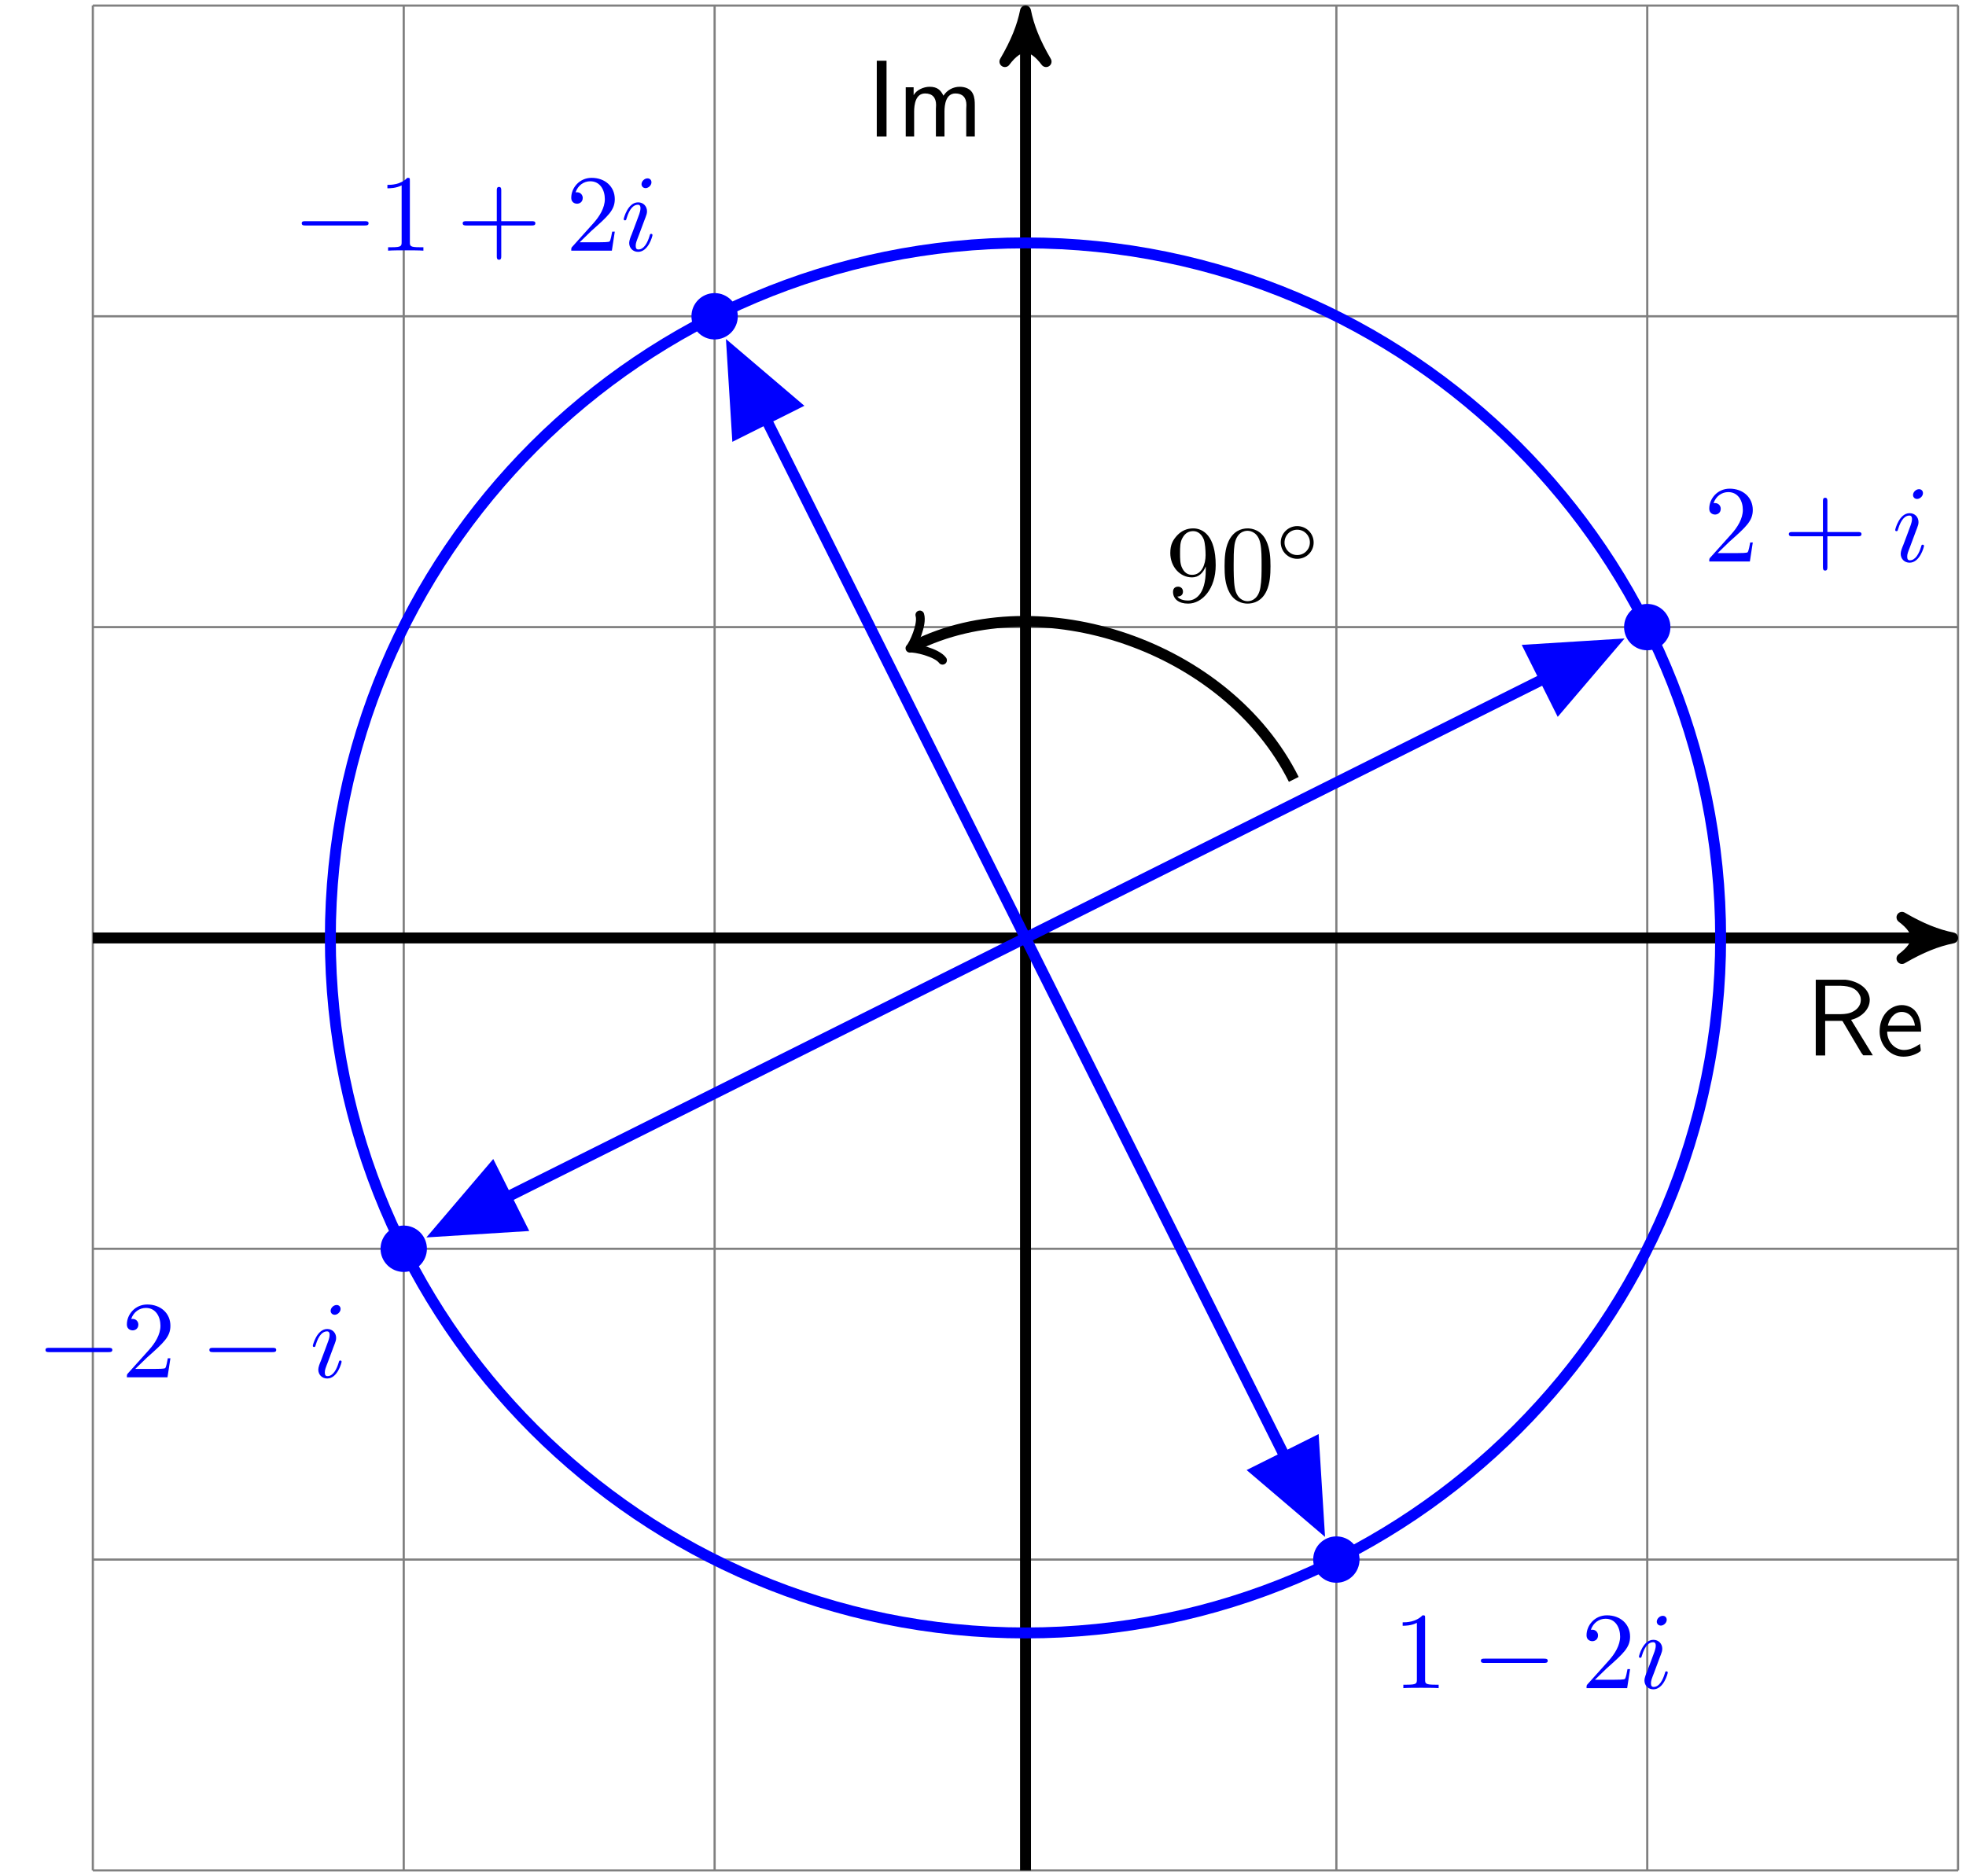
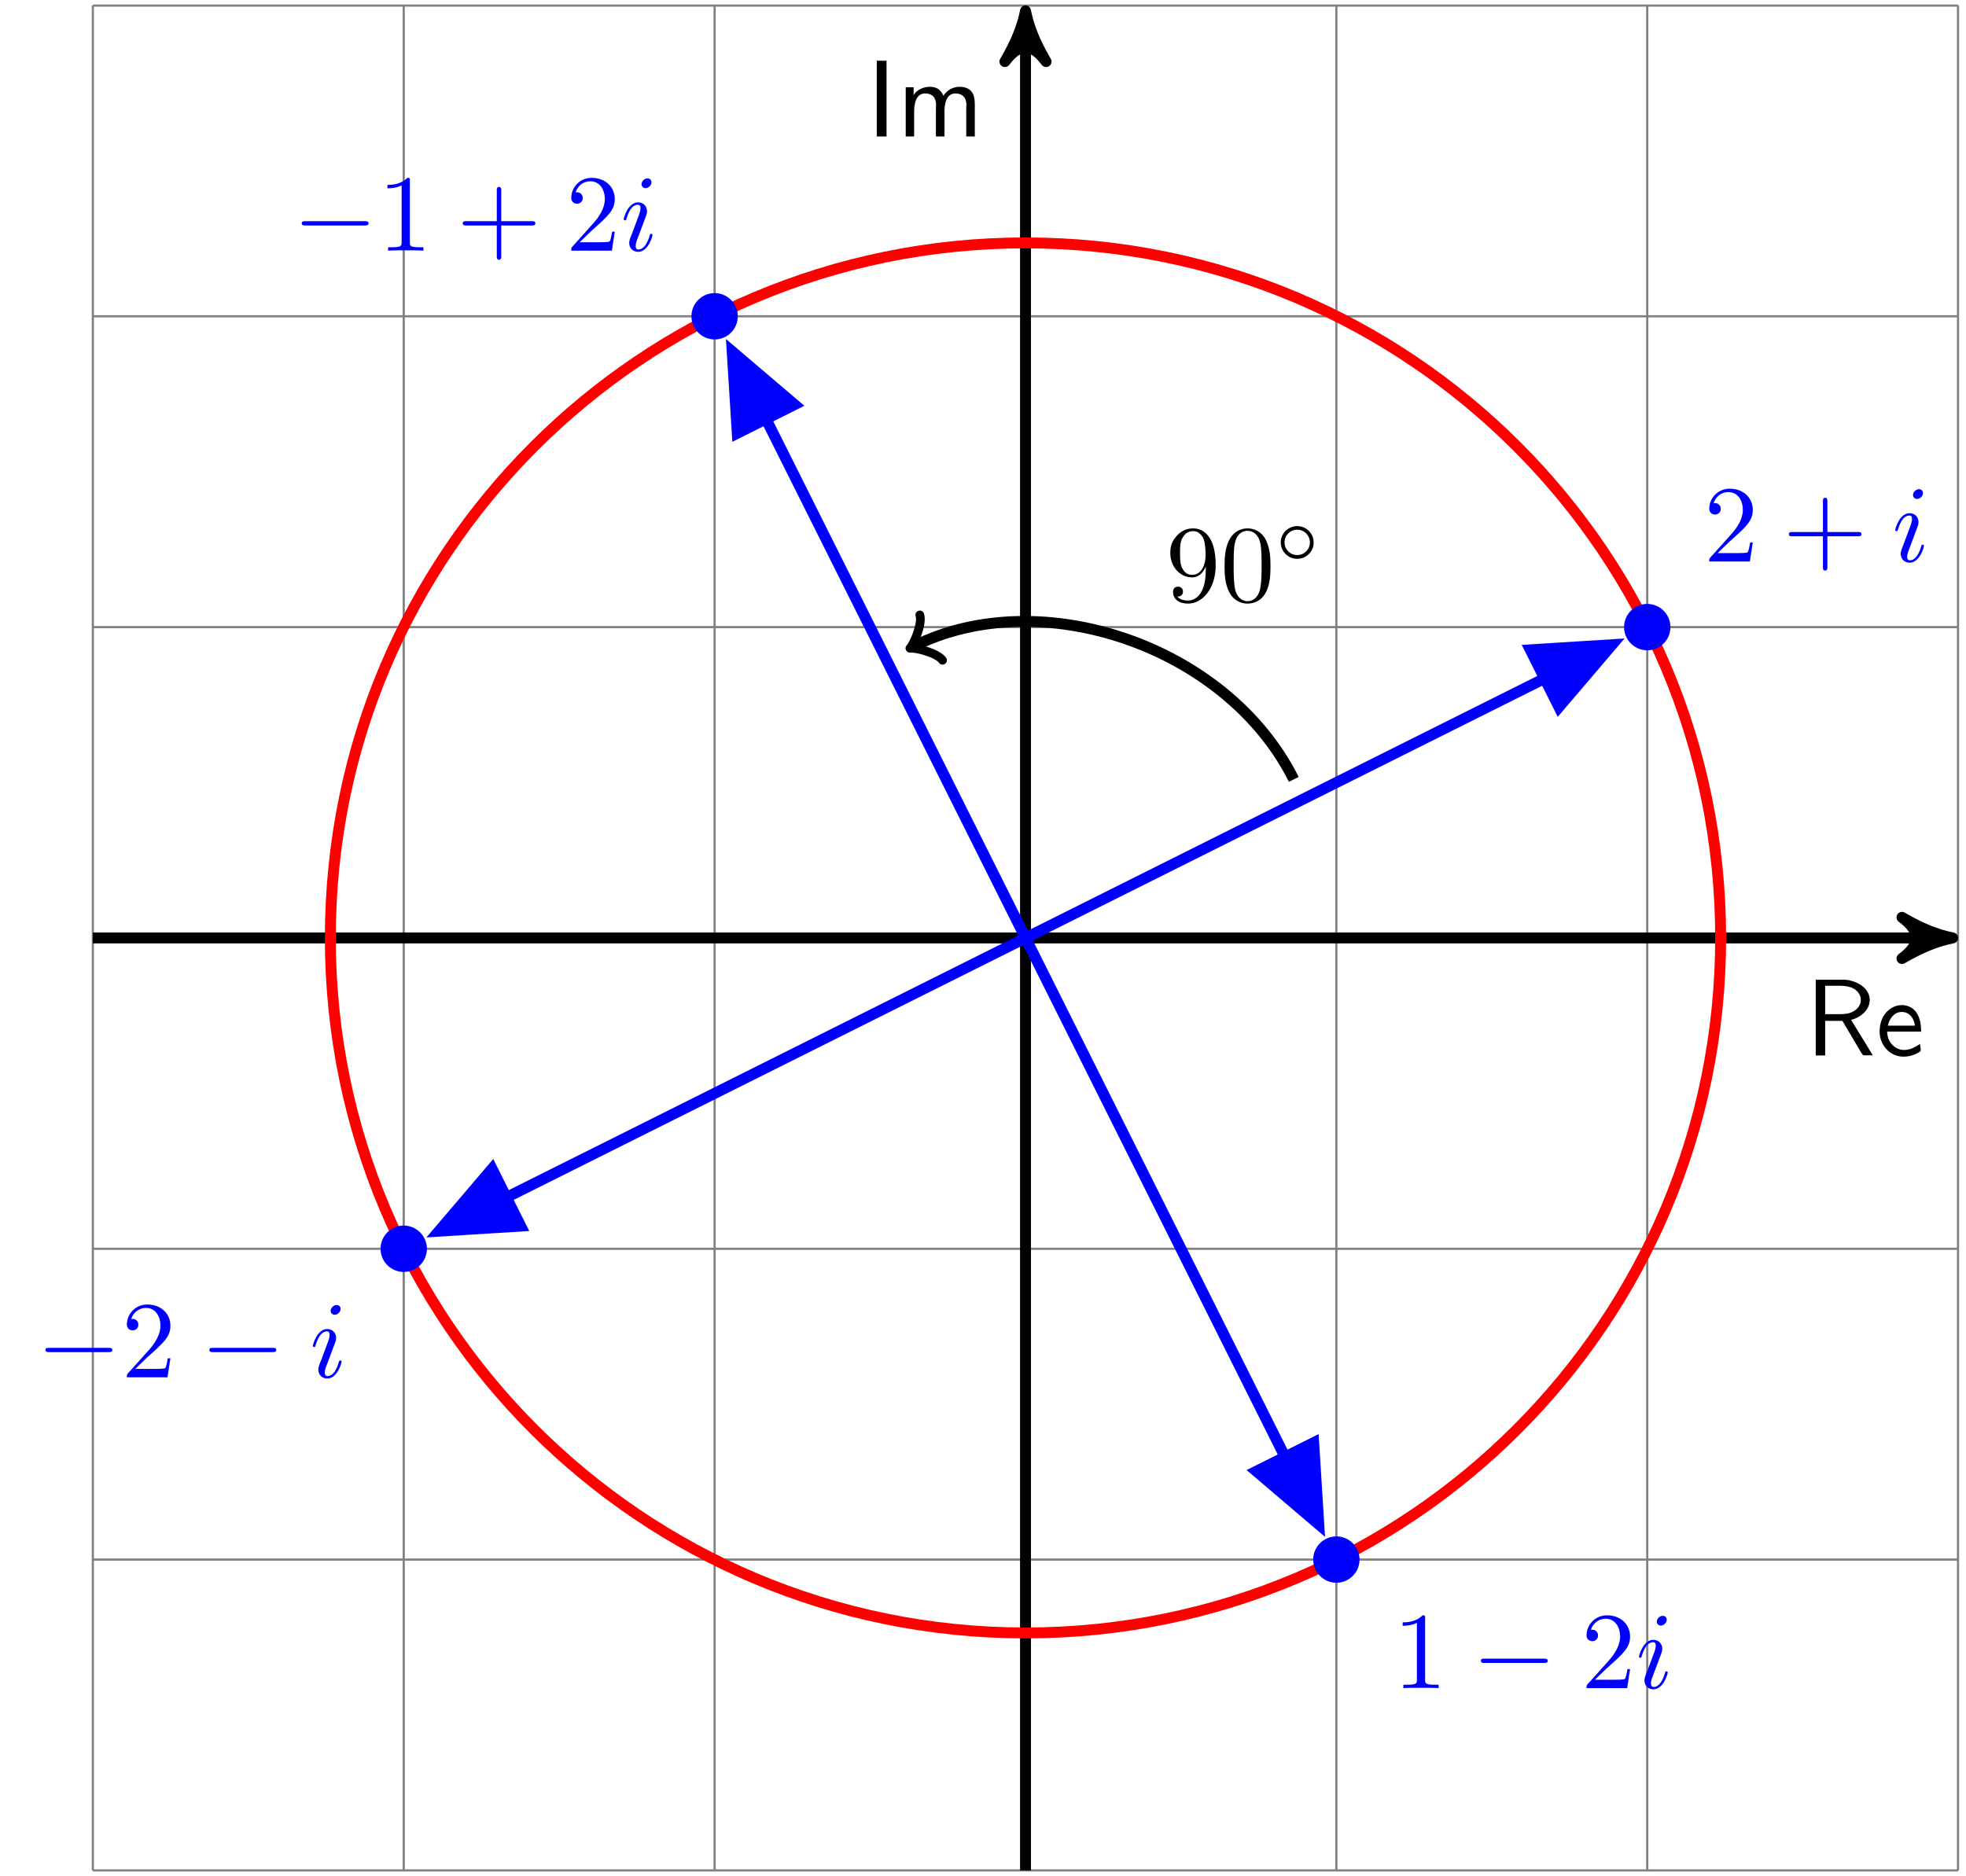
<svg xmlns="http://www.w3.org/2000/svg" xmlns:xlink="http://www.w3.org/1999/xlink" width="179.263" height="171.075" viewBox="0 0 179.263 171.075">
  <defs>
    <g>
      <g id="glyph-0-0">
        <path d="M 0.953 -6.922 L 0.953 -0.016 L 1.812 -0.016 L 1.812 -3.172 L 3.266 -3.172 L 3.391 -3.156 L 5.109 -0.25 L 5.281 -0.031 L 6.156 -0.031 L 4.172 -3.266 C 5.016 -3.453 5.875 -4.156 5.875 -5.078 L 5.875 -5.156 C 5.797 -6.234 4.656 -6.828 3.656 -6.922 C 3.516 -6.922 3.375 -6.922 3.234 -6.922 Z M 1.812 -3.781 L 1.812 -6.375 L 2.953 -6.375 C 3.672 -6.375 4.641 -6.328 5 -5.438 C 5.047 -5.328 5.062 -5.203 5.062 -5.078 C 5.062 -4.516 4.641 -4.094 4.094 -3.906 C 3.734 -3.781 3.344 -3.781 2.953 -3.781 Z M 1.812 -3.781 " />
      </g>
      <g id="glyph-0-1">
        <path d="M 4.031 -1.062 C 3.531 -0.75 3.125 -0.516 2.562 -0.516 C 1.781 -0.516 1.031 -1.203 1.031 -2.188 L 4.125 -2.188 C 4.125 -2.875 4.016 -3.625 3.531 -4.141 C 3.219 -4.453 2.797 -4.609 2.359 -4.609 C 1.812 -4.609 1.312 -4.344 0.953 -3.953 C 0.531 -3.484 0.344 -2.844 0.344 -2.219 L 0.344 -2.172 C 0.344 -1 1.25 0.094 2.516 0.094 C 3.016 0.094 3.516 -0.047 3.938 -0.312 C 4 -0.375 4.094 -0.391 4.094 -0.484 C 4.094 -0.672 4.031 -0.875 4.031 -1.062 Z M 1.094 -2.734 C 1.219 -3.344 1.656 -3.984 2.359 -3.984 C 3.062 -3.984 3.484 -3.406 3.562 -2.734 Z M 1.094 -2.734 " />
      </g>
      <g id="glyph-0-2">
        <path d="M 0.938 -6.922 L 0.938 -0.016 L 1.828 -0.016 L 1.828 -6.922 Z M 0.938 -6.922 " />
      </g>
      <g id="glyph-0-3">
        <path d="M 1.531 -3.781 L 1.531 -4.5 L 0.812 -4.5 L 0.812 -0.016 L 1.578 -0.016 L 1.578 -2.281 C 1.578 -2.906 1.703 -3.938 2.578 -3.938 C 3.234 -3.938 3.578 -3.562 3.578 -2.891 C 3.578 -2.766 3.562 -2.641 3.562 -2.516 L 3.562 -0.016 L 4.344 -0.016 L 4.344 -2.281 C 4.344 -2.906 4.469 -3.938 5.344 -3.938 C 5.984 -3.938 6.344 -3.562 6.344 -2.891 C 6.344 -2.766 6.328 -2.641 6.328 -2.516 L 6.328 -0.016 L 7.109 -0.016 L 7.109 -2.859 C 7.109 -3.219 7.094 -3.578 6.938 -3.906 C 6.734 -4.359 6.234 -4.547 5.734 -4.547 C 5.156 -4.547 4.594 -4.266 4.25 -3.734 C 4 -4.234 3.703 -4.547 2.984 -4.547 C 2.438 -4.547 1.781 -4.25 1.531 -3.781 Z M 1.531 -3.781 " />
      </g>
      <g id="glyph-1-0">
        <path d="M 1.266 -0.766 L 2.328 -1.797 C 3.875 -3.172 4.469 -3.703 4.469 -4.703 C 4.469 -5.844 3.578 -6.641 2.359 -6.641 C 1.234 -6.641 0.5 -5.719 0.5 -4.828 C 0.5 -4.281 1 -4.281 1.031 -4.281 C 1.203 -4.281 1.547 -4.391 1.547 -4.812 C 1.547 -5.062 1.359 -5.328 1.016 -5.328 C 0.938 -5.328 0.922 -5.328 0.891 -5.312 C 1.109 -5.969 1.656 -6.328 2.234 -6.328 C 3.141 -6.328 3.562 -5.516 3.562 -4.703 C 3.562 -3.906 3.078 -3.125 2.516 -2.5 L 0.609 -0.375 C 0.5 -0.266 0.5 -0.234 0.5 0 L 4.203 0 L 4.469 -1.734 L 4.234 -1.734 C 4.172 -1.438 4.109 -1 4 -0.844 C 3.938 -0.766 3.281 -0.766 3.062 -0.766 Z M 1.266 -0.766 " />
      </g>
      <g id="glyph-1-1">
        <path d="M 4.078 -2.297 L 6.859 -2.297 C 7 -2.297 7.188 -2.297 7.188 -2.5 C 7.188 -2.688 7 -2.688 6.859 -2.688 L 4.078 -2.688 L 4.078 -5.484 C 4.078 -5.625 4.078 -5.812 3.875 -5.812 C 3.672 -5.812 3.672 -5.625 3.672 -5.484 L 3.672 -2.688 L 0.891 -2.688 C 0.75 -2.688 0.562 -2.688 0.562 -2.5 C 0.562 -2.297 0.75 -2.297 0.891 -2.297 L 3.672 -2.297 L 3.672 0.5 C 3.672 0.641 3.672 0.828 3.875 0.828 C 4.078 0.828 4.078 0.641 4.078 0.5 Z M 4.078 -2.297 " />
      </g>
      <g id="glyph-1-2">
        <path d="M 2.938 -6.375 C 2.938 -6.625 2.938 -6.641 2.703 -6.641 C 2.078 -6 1.203 -6 0.891 -6 L 0.891 -5.688 C 1.094 -5.688 1.672 -5.688 2.188 -5.953 L 2.188 -0.781 C 2.188 -0.422 2.156 -0.312 1.266 -0.312 L 0.953 -0.312 L 0.953 0 C 1.297 -0.031 2.156 -0.031 2.562 -0.031 C 2.953 -0.031 3.828 -0.031 4.172 0 L 4.172 -0.312 L 3.859 -0.312 C 2.953 -0.312 2.938 -0.422 2.938 -0.781 Z M 2.938 -6.375 " />
      </g>
      <g id="glyph-1-3">
        <path d="M 3.656 -3.172 L 3.656 -2.844 C 3.656 -0.516 2.625 -0.062 2.047 -0.062 C 1.875 -0.062 1.328 -0.078 1.062 -0.422 C 1.5 -0.422 1.578 -0.703 1.578 -0.875 C 1.578 -1.188 1.344 -1.328 1.125 -1.328 C 0.969 -1.328 0.672 -1.25 0.672 -0.859 C 0.672 -0.188 1.203 0.219 2.047 0.219 C 3.344 0.219 4.562 -1.141 4.562 -3.281 C 4.562 -5.969 3.406 -6.641 2.516 -6.641 C 1.969 -6.641 1.484 -6.453 1.062 -6.016 C 0.641 -5.562 0.422 -5.141 0.422 -4.391 C 0.422 -3.156 1.297 -2.172 2.406 -2.172 C 3.016 -2.172 3.422 -2.594 3.656 -3.172 Z M 2.422 -2.406 C 2.266 -2.406 1.797 -2.406 1.5 -3.031 C 1.312 -3.406 1.312 -3.891 1.312 -4.391 C 1.312 -4.922 1.312 -5.391 1.531 -5.766 C 1.797 -6.266 2.172 -6.391 2.516 -6.391 C 2.984 -6.391 3.312 -6.047 3.484 -5.609 C 3.594 -5.281 3.641 -4.656 3.641 -4.203 C 3.641 -3.375 3.297 -2.406 2.422 -2.406 Z M 2.422 -2.406 " />
      </g>
      <g id="glyph-1-4">
        <path d="M 4.578 -3.188 C 4.578 -3.984 4.531 -4.781 4.188 -5.516 C 3.734 -6.484 2.906 -6.641 2.5 -6.641 C 1.891 -6.641 1.172 -6.375 0.75 -5.453 C 0.438 -4.766 0.391 -3.984 0.391 -3.188 C 0.391 -2.438 0.422 -1.547 0.844 -0.781 C 1.266 0.016 2 0.219 2.484 0.219 C 3.016 0.219 3.781 0.016 4.219 -0.938 C 4.531 -1.625 4.578 -2.406 4.578 -3.188 Z M 2.484 0 C 2.094 0 1.5 -0.25 1.328 -1.203 C 1.219 -1.797 1.219 -2.719 1.219 -3.312 C 1.219 -3.953 1.219 -4.609 1.297 -5.141 C 1.484 -6.328 2.234 -6.422 2.484 -6.422 C 2.812 -6.422 3.469 -6.234 3.656 -5.25 C 3.766 -4.688 3.766 -3.938 3.766 -3.312 C 3.766 -2.562 3.766 -1.891 3.656 -1.25 C 3.5 -0.297 2.938 0 2.484 0 Z M 2.484 0 " />
      </g>
      <g id="glyph-2-0">
        <path d="M 2.828 -6.234 C 2.828 -6.438 2.688 -6.594 2.469 -6.594 C 2.188 -6.594 1.922 -6.328 1.922 -6.062 C 1.922 -5.875 2.062 -5.703 2.297 -5.703 C 2.531 -5.703 2.828 -5.938 2.828 -6.234 Z M 2.078 -2.484 C 2.188 -2.766 2.188 -2.797 2.297 -3.062 C 2.375 -3.266 2.422 -3.406 2.422 -3.594 C 2.422 -4.031 2.109 -4.406 1.609 -4.406 C 0.672 -4.406 0.297 -2.953 0.297 -2.875 C 0.297 -2.766 0.391 -2.766 0.406 -2.766 C 0.516 -2.766 0.516 -2.797 0.562 -2.953 C 0.844 -3.891 1.234 -4.188 1.578 -4.188 C 1.656 -4.188 1.828 -4.188 1.828 -3.875 C 1.828 -3.656 1.75 -3.453 1.719 -3.344 C 1.641 -3.094 1.188 -1.938 1.031 -1.5 C 0.922 -1.25 0.797 -0.922 0.797 -0.703 C 0.797 -0.234 1.141 0.109 1.609 0.109 C 2.547 0.109 2.922 -1.328 2.922 -1.422 C 2.922 -1.531 2.828 -1.531 2.797 -1.531 C 2.703 -1.531 2.703 -1.5 2.656 -1.344 C 2.469 -0.719 2.141 -0.109 1.641 -0.109 C 1.469 -0.109 1.391 -0.203 1.391 -0.438 C 1.391 -0.688 1.453 -0.828 1.688 -1.438 Z M 2.078 -2.484 " />
      </g>
      <g id="glyph-3-0">
        <path d="M 6.562 -2.297 C 6.734 -2.297 6.922 -2.297 6.922 -2.5 C 6.922 -2.688 6.734 -2.688 6.562 -2.688 L 1.172 -2.688 C 1 -2.688 0.828 -2.688 0.828 -2.5 C 0.828 -2.297 1 -2.297 1.172 -2.297 Z M 6.562 -2.297 " />
      </g>
      <g id="glyph-4-0">
        <path d="M 3.531 -1.734 C 3.531 -2.578 2.859 -3.234 2.031 -3.234 C 1.203 -3.234 0.531 -2.562 0.531 -1.75 C 0.531 -0.906 1.219 -0.25 2.031 -0.25 C 2.875 -0.25 3.531 -0.922 3.531 -1.734 Z M 2.031 -0.594 C 1.375 -0.594 0.875 -1.125 0.875 -1.734 C 0.875 -2.391 1.391 -2.906 2.031 -2.906 C 2.688 -2.906 3.188 -2.375 3.188 -1.75 C 3.188 -1.094 2.672 -0.594 2.031 -0.594 Z M 2.031 -0.594 " />
      </g>
    </g>
    <clipPath id="clip-0">
      <path clip-rule="nonzero" d="M 93 1 L 95 1 L 95 171.074 L 93 171.074 Z M 93 1 " />
    </clipPath>
  </defs>
  <path fill="none" stroke-width="0.199" stroke-linecap="butt" stroke-linejoin="miter" stroke="rgb(50%, 50%, 50%)" stroke-opacity="1" stroke-miterlimit="10" d="M -85.041 -85.04 L 85.041 -85.04 M -85.041 -56.692 L 85.041 -56.692 M -85.041 -28.349 L 85.041 -28.349 M -85.041 -0.001 L 85.041 -0.001 M -85.041 28.347 L 85.041 28.347 M -85.041 56.694 L 85.041 56.694 M -85.041 85.03 L 85.041 85.03 M -85.041 -85.04 L -85.041 85.042 M -56.694 -85.04 L -56.694 85.042 M -28.346 -85.04 L -28.346 85.042 M 0.002 -85.04 L 0.002 85.042 M 28.346 -85.04 L 28.346 85.042 M 56.693 -85.04 L 56.693 85.042 M 85.029 -85.04 L 85.029 85.042 " transform="matrix(1, 0, 0, -1, 93.506, 85.538)" />
  <path fill="none" stroke-width="0.996" stroke-linecap="butt" stroke-linejoin="miter" stroke="rgb(0%, 0%, 0%)" stroke-opacity="1" stroke-miterlimit="10" d="M -85.041 -0.001 L 83.389 -0.001 " transform="matrix(1, 0, 0, -1, 93.506, 85.538)" />
  <path fill-rule="nonzero" fill="rgb(0%, 0%, 0%)" fill-opacity="1" stroke-width="0.996" stroke-linecap="butt" stroke-linejoin="round" stroke="rgb(0%, 0%, 0%)" stroke-opacity="1" stroke-miterlimit="10" d="M 1.154 -0.001 C -0.287 0.288 -1.732 0.866 -3.467 1.878 C -1.732 0.577 -1.732 -0.579 -3.467 -1.876 C -1.732 -0.868 -0.287 -0.29 1.154 -0.001 Z M 1.154 -0.001 " transform="matrix(1, 0, 0, -1, 176.8926, 85.538)" />
  <g fill="rgb(0%, 0%, 0%)" fill-opacity="1">
    <use xlink:href="#glyph-0-0" x="164.611" y="96.272" />
    <use xlink:href="#glyph-0-1" x="171.044" y="96.272" />
  </g>
  <g clip-path="url(#clip-0)">
    <path fill="none" stroke-width="0.996" stroke-linecap="butt" stroke-linejoin="miter" stroke="rgb(0%, 0%, 0%)" stroke-opacity="1" stroke-miterlimit="10" d="M 0.002 -85.04 L 0.002 83.386 " transform="matrix(1, 0, 0, -1, 93.506, 85.538)" />
  </g>
  <path fill-rule="nonzero" fill="rgb(0%, 0%, 0%)" fill-opacity="1" stroke-width="0.996" stroke-linecap="butt" stroke-linejoin="round" stroke="rgb(0%, 0%, 0%)" stroke-opacity="1" stroke-miterlimit="10" d="M 1.155 -0.002 C -0.29 0.287 -1.735 0.865 -3.466 1.877 C -1.735 0.576 -1.735 -0.576 -3.466 -1.877 C -1.735 -0.865 -0.29 -0.287 1.155 -0.002 Z M 1.155 -0.002 " transform="matrix(0, -1, -1, 0, 93.506, 2.1514)" />
  <g fill="rgb(0%, 0%, 0%)" fill-opacity="1">
    <use xlink:href="#glyph-0-2" x="79.008" y="12.461" />
    <use xlink:href="#glyph-0-3" x="81.775" y="12.461" />
  </g>
+   <path fill="none" stroke-width="0.996" stroke-linecap="butt" stroke-linejoin="miter" stroke="rgb(100%, 0%, 0%)" stroke-opacity="1" stroke-miterlimit="10" d="M 63.385 -0.001 C 63.385 35.007 35.006 63.386 0.002 63.386 C -35.006 63.386 -63.385 35.007 -63.385 -0.001 C -63.385 -35.009 -35.006 -63.384 0.002 -63.384 C 35.006 -63.384 63.385 -35.009 63.385 -0.001 Z M 63.385 -0.001 " transform="matrix(1, 0, 0, -1, 93.506, 85.538)" />
  <path fill-rule="nonzero" fill="rgb(0%, 0%, 100%)" fill-opacity="1" d="M 152.312 57.191 C 152.312 56.023 151.367 55.078 150.199 55.078 C 149.031 55.078 148.086 56.023 148.086 57.191 C 148.086 58.359 149.031 59.305 150.199 59.305 C 151.367 59.305 152.312 58.359 152.312 57.191 Z M 152.312 57.191 " />
  <g fill="rgb(0%, 0%, 100%)" fill-opacity="1">
    <use xlink:href="#glyph-1-0" x="155.353" y="51.207" />
  </g>
  <g fill="rgb(0%, 0%, 100%)" fill-opacity="1">
    <use xlink:href="#glyph-1-1" x="162.546" y="51.207" />
  </g>
  <g fill="rgb(0%, 0%, 100%)" fill-opacity="1">
    <use xlink:href="#glyph-2-0" x="172.511" y="51.207" />
  </g>
  <path fill-rule="nonzero" fill="rgb(0%, 0%, 100%)" fill-opacity="1" d="M 67.273 28.844 C 67.273 27.676 66.328 26.73 65.16 26.73 C 63.992 26.73 63.047 27.676 63.047 28.844 C 63.047 30.012 63.992 30.957 65.16 30.957 C 66.328 30.957 67.273 30.012 67.273 28.844 Z M 67.273 28.844 " />
  <g fill="rgb(0%, 0%, 100%)" fill-opacity="1">
    <use xlink:href="#glyph-3-0" x="26.685" y="22.86" />
  </g>
  <g fill="rgb(0%, 0%, 100%)" fill-opacity="1">
    <use xlink:href="#glyph-1-2" x="34.434" y="22.86" />
  </g>
  <g fill="rgb(0%, 0%, 100%)" fill-opacity="1">
    <use xlink:href="#glyph-1-1" x="41.627" y="22.86" />
  </g>
  <g fill="rgb(0%, 0%, 100%)" fill-opacity="1">
    <use xlink:href="#glyph-1-0" x="51.588" y="22.86" />
  </g>
  <g fill="rgb(0%, 0%, 100%)" fill-opacity="1">
    <use xlink:href="#glyph-2-0" x="56.573" y="22.86" />
  </g>
  <path fill-rule="nonzero" fill="rgb(0%, 0%, 100%)" fill-opacity="1" d="M 38.926 113.887 C 38.926 112.719 37.98 111.77 36.812 111.77 C 35.645 111.77 34.699 112.719 34.699 113.887 C 34.699 115.051 35.645 116 36.812 116 C 37.98 116 38.926 115.051 38.926 113.887 Z M 38.926 113.887 " />
  <g fill="rgb(0%, 0%, 100%)" fill-opacity="1">
    <use xlink:href="#glyph-3-0" x="3.32" y="125.609" />
  </g>
  <g fill="rgb(0%, 0%, 100%)" fill-opacity="1">
    <use xlink:href="#glyph-1-0" x="11.069" y="125.609" />
  </g>
  <g fill="rgb(0%, 0%, 100%)" fill-opacity="1">
    <use xlink:href="#glyph-3-0" x="18.264" y="125.609" />
  </g>
  <g fill="rgb(0%, 0%, 100%)" fill-opacity="1">
    <use xlink:href="#glyph-2-0" x="28.226" y="125.609" />
  </g>
  <path fill-rule="nonzero" fill="rgb(0%, 0%, 100%)" fill-opacity="1" d="M 123.965 142.23 C 123.965 141.062 123.02 140.117 121.852 140.117 C 120.688 140.117 119.738 141.062 119.738 142.23 C 119.738 143.398 120.688 144.344 121.852 144.344 C 123.02 144.344 123.965 143.398 123.965 142.23 Z M 123.965 142.23 " />
  <g fill="rgb(0%, 0%, 100%)" fill-opacity="1">
    <use xlink:href="#glyph-1-2" x="127.006" y="153.955" />
  </g>
  <g fill="rgb(0%, 0%, 100%)" fill-opacity="1">
    <use xlink:href="#glyph-3-0" x="134.202" y="153.955" />
  </g>
  <g fill="rgb(0%, 0%, 100%)" fill-opacity="1">
    <use xlink:href="#glyph-1-0" x="144.164" y="153.955" />
  </g>
  <g fill="rgb(0%, 0%, 100%)" fill-opacity="1">
    <use xlink:href="#glyph-2-0" x="149.146" y="153.955" />
  </g>
-   <path fill="none" stroke-width="0.996" stroke-linecap="butt" stroke-linejoin="miter" stroke="rgb(0%, 0%, 100%)" stroke-opacity="1" stroke-miterlimit="10" d="M 63.385 -0.001 C 63.385 35.007 35.006 63.386 0.002 63.386 C -35.006 63.386 -63.385 35.007 -63.385 -0.001 C -63.385 -35.009 -35.006 -63.384 0.002 -63.384 C 35.006 -63.384 63.385 -35.009 63.385 -0.001 Z M 63.385 -0.001 " transform="matrix(1, 0, 0, -1, 93.506, 85.538)" />
  <path fill="none" stroke-width="0.996" stroke-linecap="butt" stroke-linejoin="miter" stroke="rgb(0%, 0%, 100%)" stroke-opacity="1" stroke-miterlimit="10" d="M 0.002 -0.001 L 53.15 26.577 " transform="matrix(1, 0, 0, -1, 93.506, 85.538)" />
  <path fill-rule="nonzero" fill="rgb(0%, 0%, 100%)" fill-opacity="1" stroke-width="0.996" stroke-linecap="butt" stroke-linejoin="miter" stroke="rgb(0%, 0%, 100%)" stroke-opacity="1" stroke-miterlimit="10" d="M -6.504 2.917 L 0.374 -0.002 L -6.504 -2.918 Z M -6.504 2.917 " transform="matrix(0.89436, -0.44717, -0.44717, -0.89436, 146.6566, 58.96268)" />
  <path fill="none" stroke-width="0.996" stroke-linecap="butt" stroke-linejoin="miter" stroke="rgb(0%, 0%, 100%)" stroke-opacity="1" stroke-miterlimit="10" d="M 0.002 -0.001 L -26.576 53.151 " transform="matrix(1, 0, 0, -1, 93.506, 85.538)" />
  <path fill-rule="nonzero" fill="rgb(0%, 0%, 100%)" fill-opacity="1" stroke-width="0.996" stroke-linecap="butt" stroke-linejoin="miter" stroke="rgb(0%, 0%, 100%)" stroke-opacity="1" stroke-miterlimit="10" d="M -6.505 2.922 L 0.373 0.002 L -6.503 -2.919 Z M -6.505 2.922 " transform="matrix(-0.44717, -0.89436, -0.89436, 0.44717, 66.93068, 32.38744)" />
  <path fill="none" stroke-width="0.996" stroke-linecap="butt" stroke-linejoin="miter" stroke="rgb(0%, 0%, 100%)" stroke-opacity="1" stroke-miterlimit="10" d="M 0.002 -0.001 L -53.151 -26.575 " transform="matrix(1, 0, 0, -1, 93.506, 85.538)" />
  <path fill-rule="nonzero" fill="rgb(0%, 0%, 100%)" fill-opacity="1" stroke-width="0.996" stroke-linecap="butt" stroke-linejoin="miter" stroke="rgb(0%, 0%, 100%)" stroke-opacity="1" stroke-miterlimit="10" d="M -6.503 2.919 L 0.376 -0 L -6.504 -2.919 Z M -6.503 2.919 " transform="matrix(-0.89436, 0.44717, 0.44717, 0.89436, 40.35544, 112.1133)" />
  <path fill="none" stroke-width="0.996" stroke-linecap="butt" stroke-linejoin="miter" stroke="rgb(0%, 0%, 100%)" stroke-opacity="1" stroke-miterlimit="10" d="M 0.002 -0.001 L 26.576 -53.15 " transform="matrix(1, 0, 0, -1, 93.506, 85.538)" />
  <path fill-rule="nonzero" fill="rgb(0%, 0%, 100%)" fill-opacity="1" stroke-width="0.996" stroke-linecap="butt" stroke-linejoin="miter" stroke="rgb(0%, 0%, 100%)" stroke-opacity="1" stroke-miterlimit="10" d="M -6.503 2.92 L 0.375 0.001 L -6.505 -2.918 Z M -6.503 2.92 " transform="matrix(0.44717, 0.89436, 0.89436, -0.44717, 120.0813, 138.6886)" />
  <path fill="none" stroke-width="0.996" stroke-linecap="butt" stroke-linejoin="miter" stroke="rgb(0%, 0%, 0%)" stroke-opacity="1" stroke-miterlimit="10" d="M 24.463 14.46 C 18.353 26.679 1.326 32.354 -10.151 26.616 " transform="matrix(1, 0, 0, -1, 93.506, 85.538)" />
  <path fill="none" stroke-width="0.797" stroke-linecap="round" stroke-linejoin="round" stroke="rgb(0%, 0%, 0%)" stroke-opacity="1" stroke-miterlimit="10" d="M -1.735 2.312 C -1.588 1.444 -0.001 0.144 0.434 0.001 C -0.001 -0.144 -1.589 -1.442 -1.731 -2.311 " transform="matrix(-0.89438, 0.44717, 0.44717, 0.89438, 83.35619, 58.92264)" />
  <g fill="rgb(0%, 0%, 0%)" fill-opacity="1">
    <use xlink:href="#glyph-1-3" x="106.287" y="54.829" />
    <use xlink:href="#glyph-1-4" x="111.268" y="54.829" />
  </g>
  <g fill="rgb(0%, 0%, 0%)" fill-opacity="1">
    <use xlink:href="#glyph-4-0" x="116.25" y="51.214" />
  </g>
</svg>
